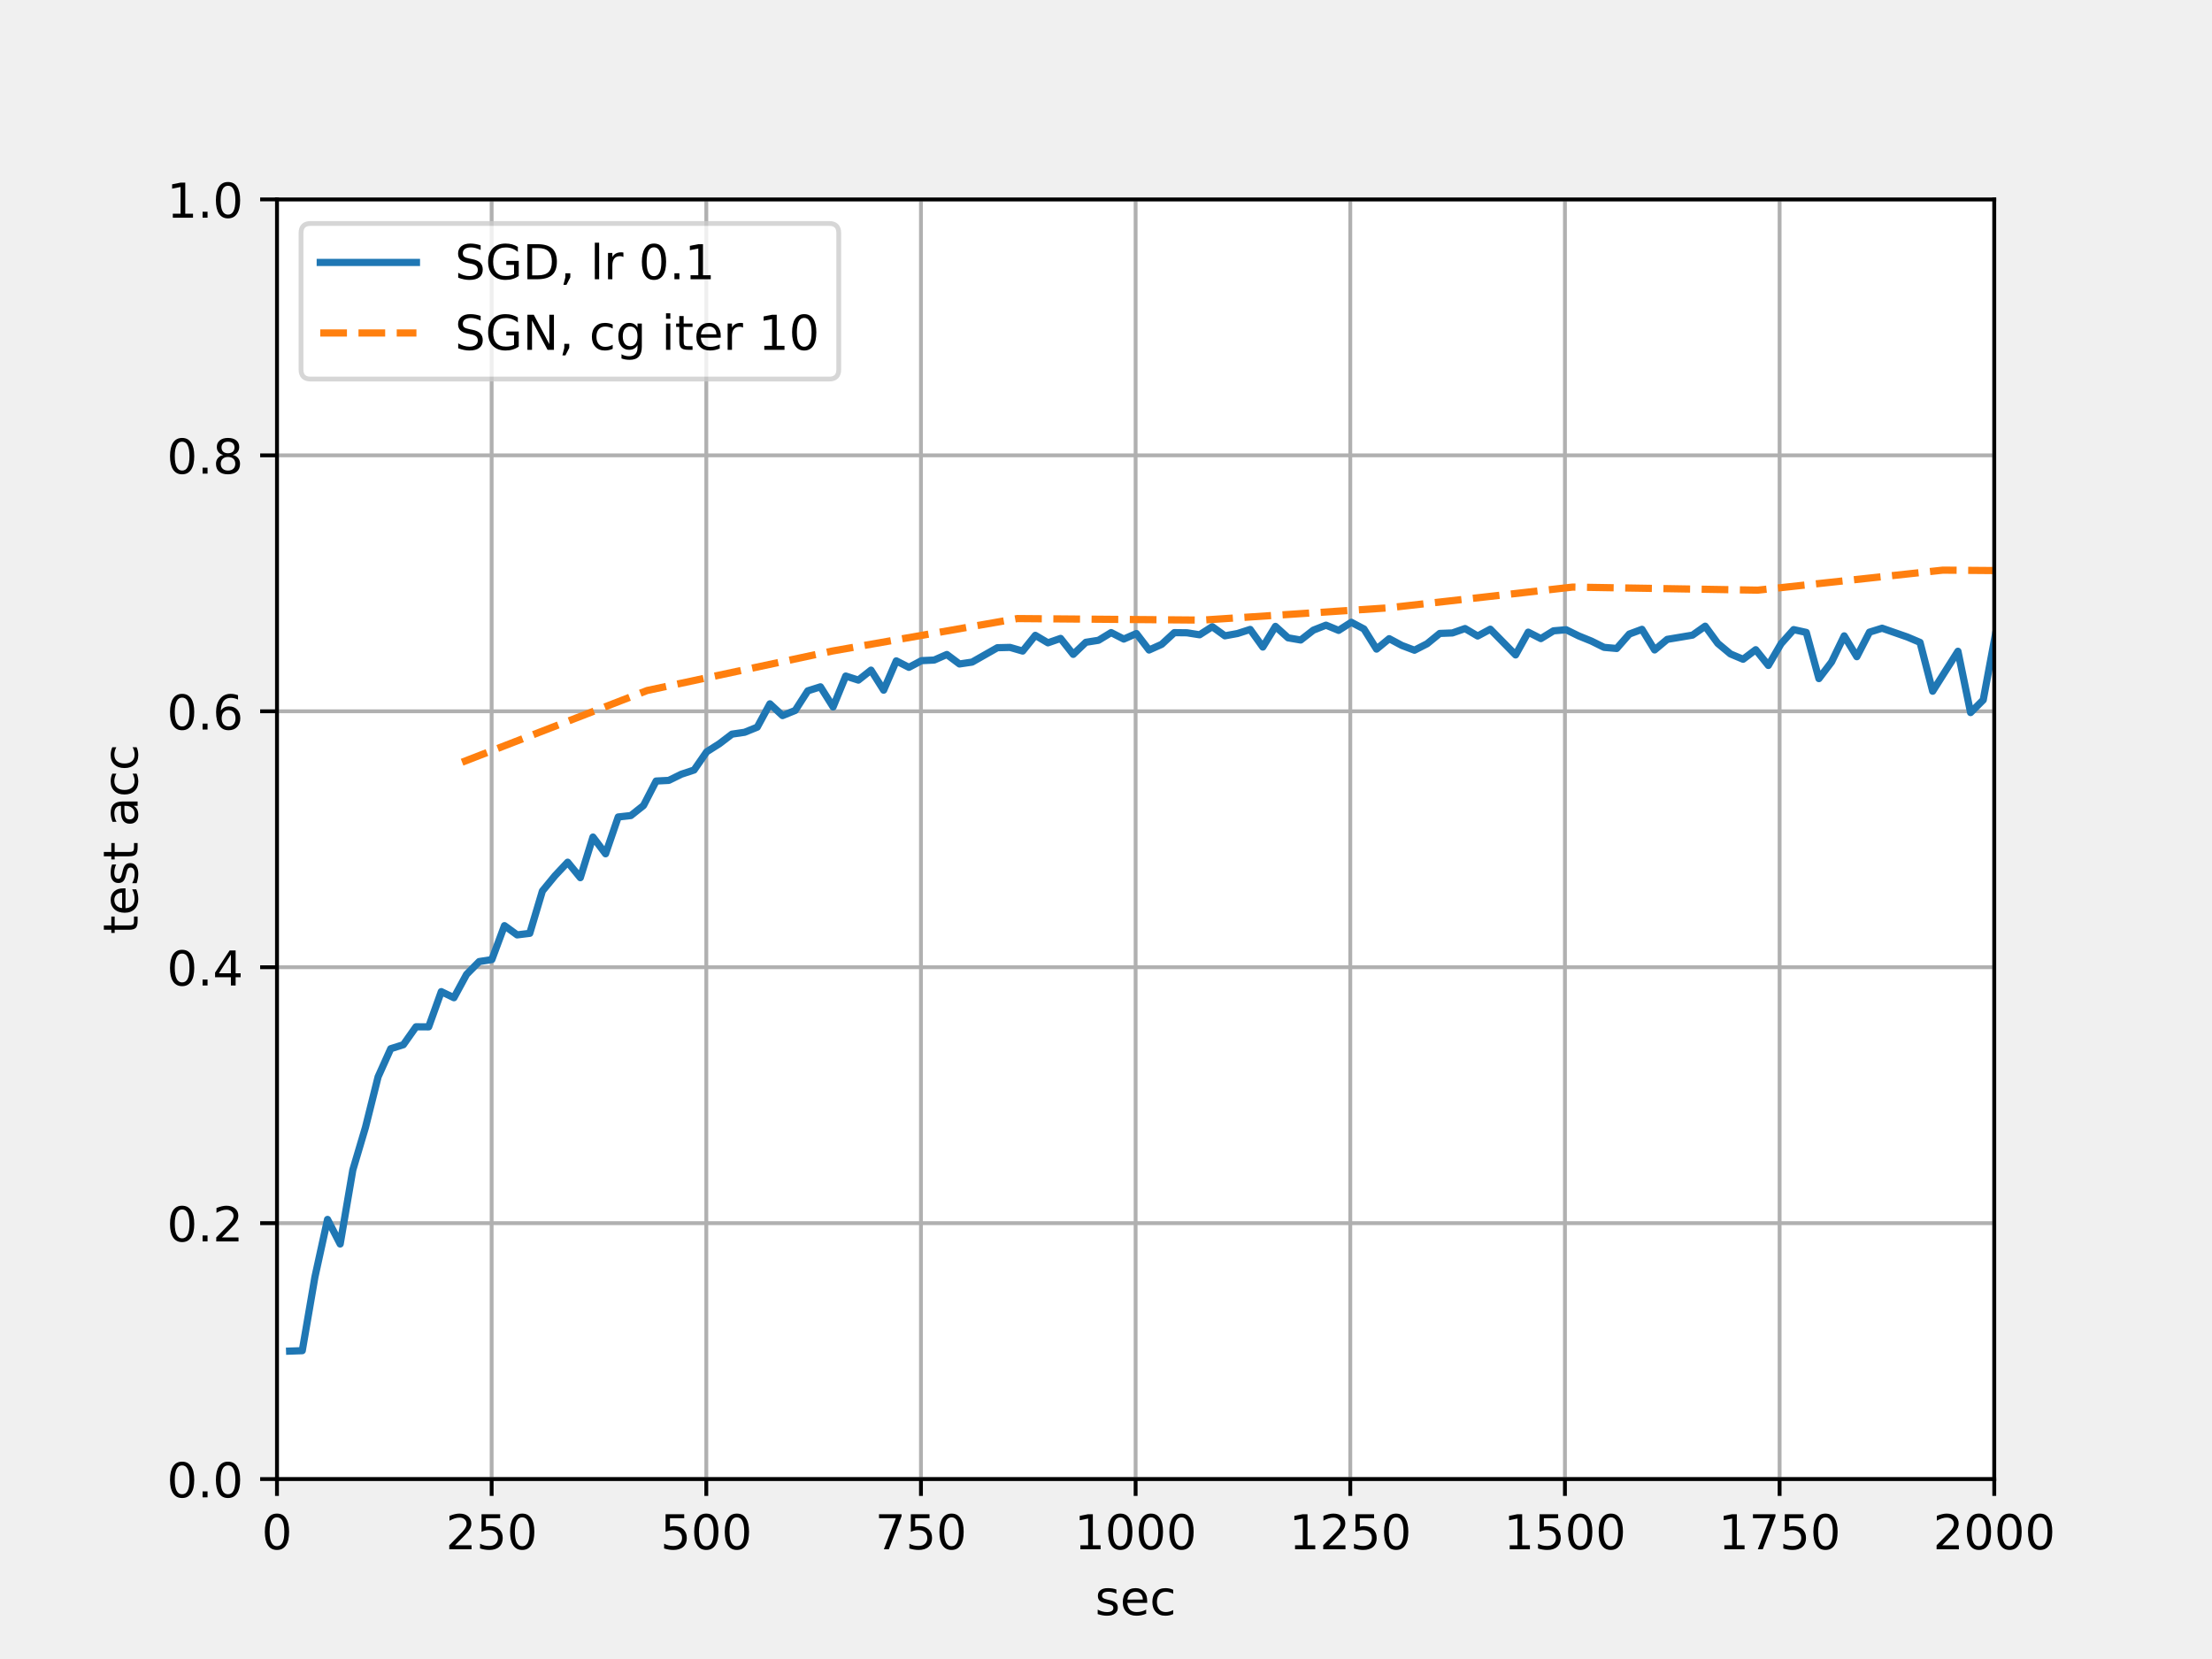
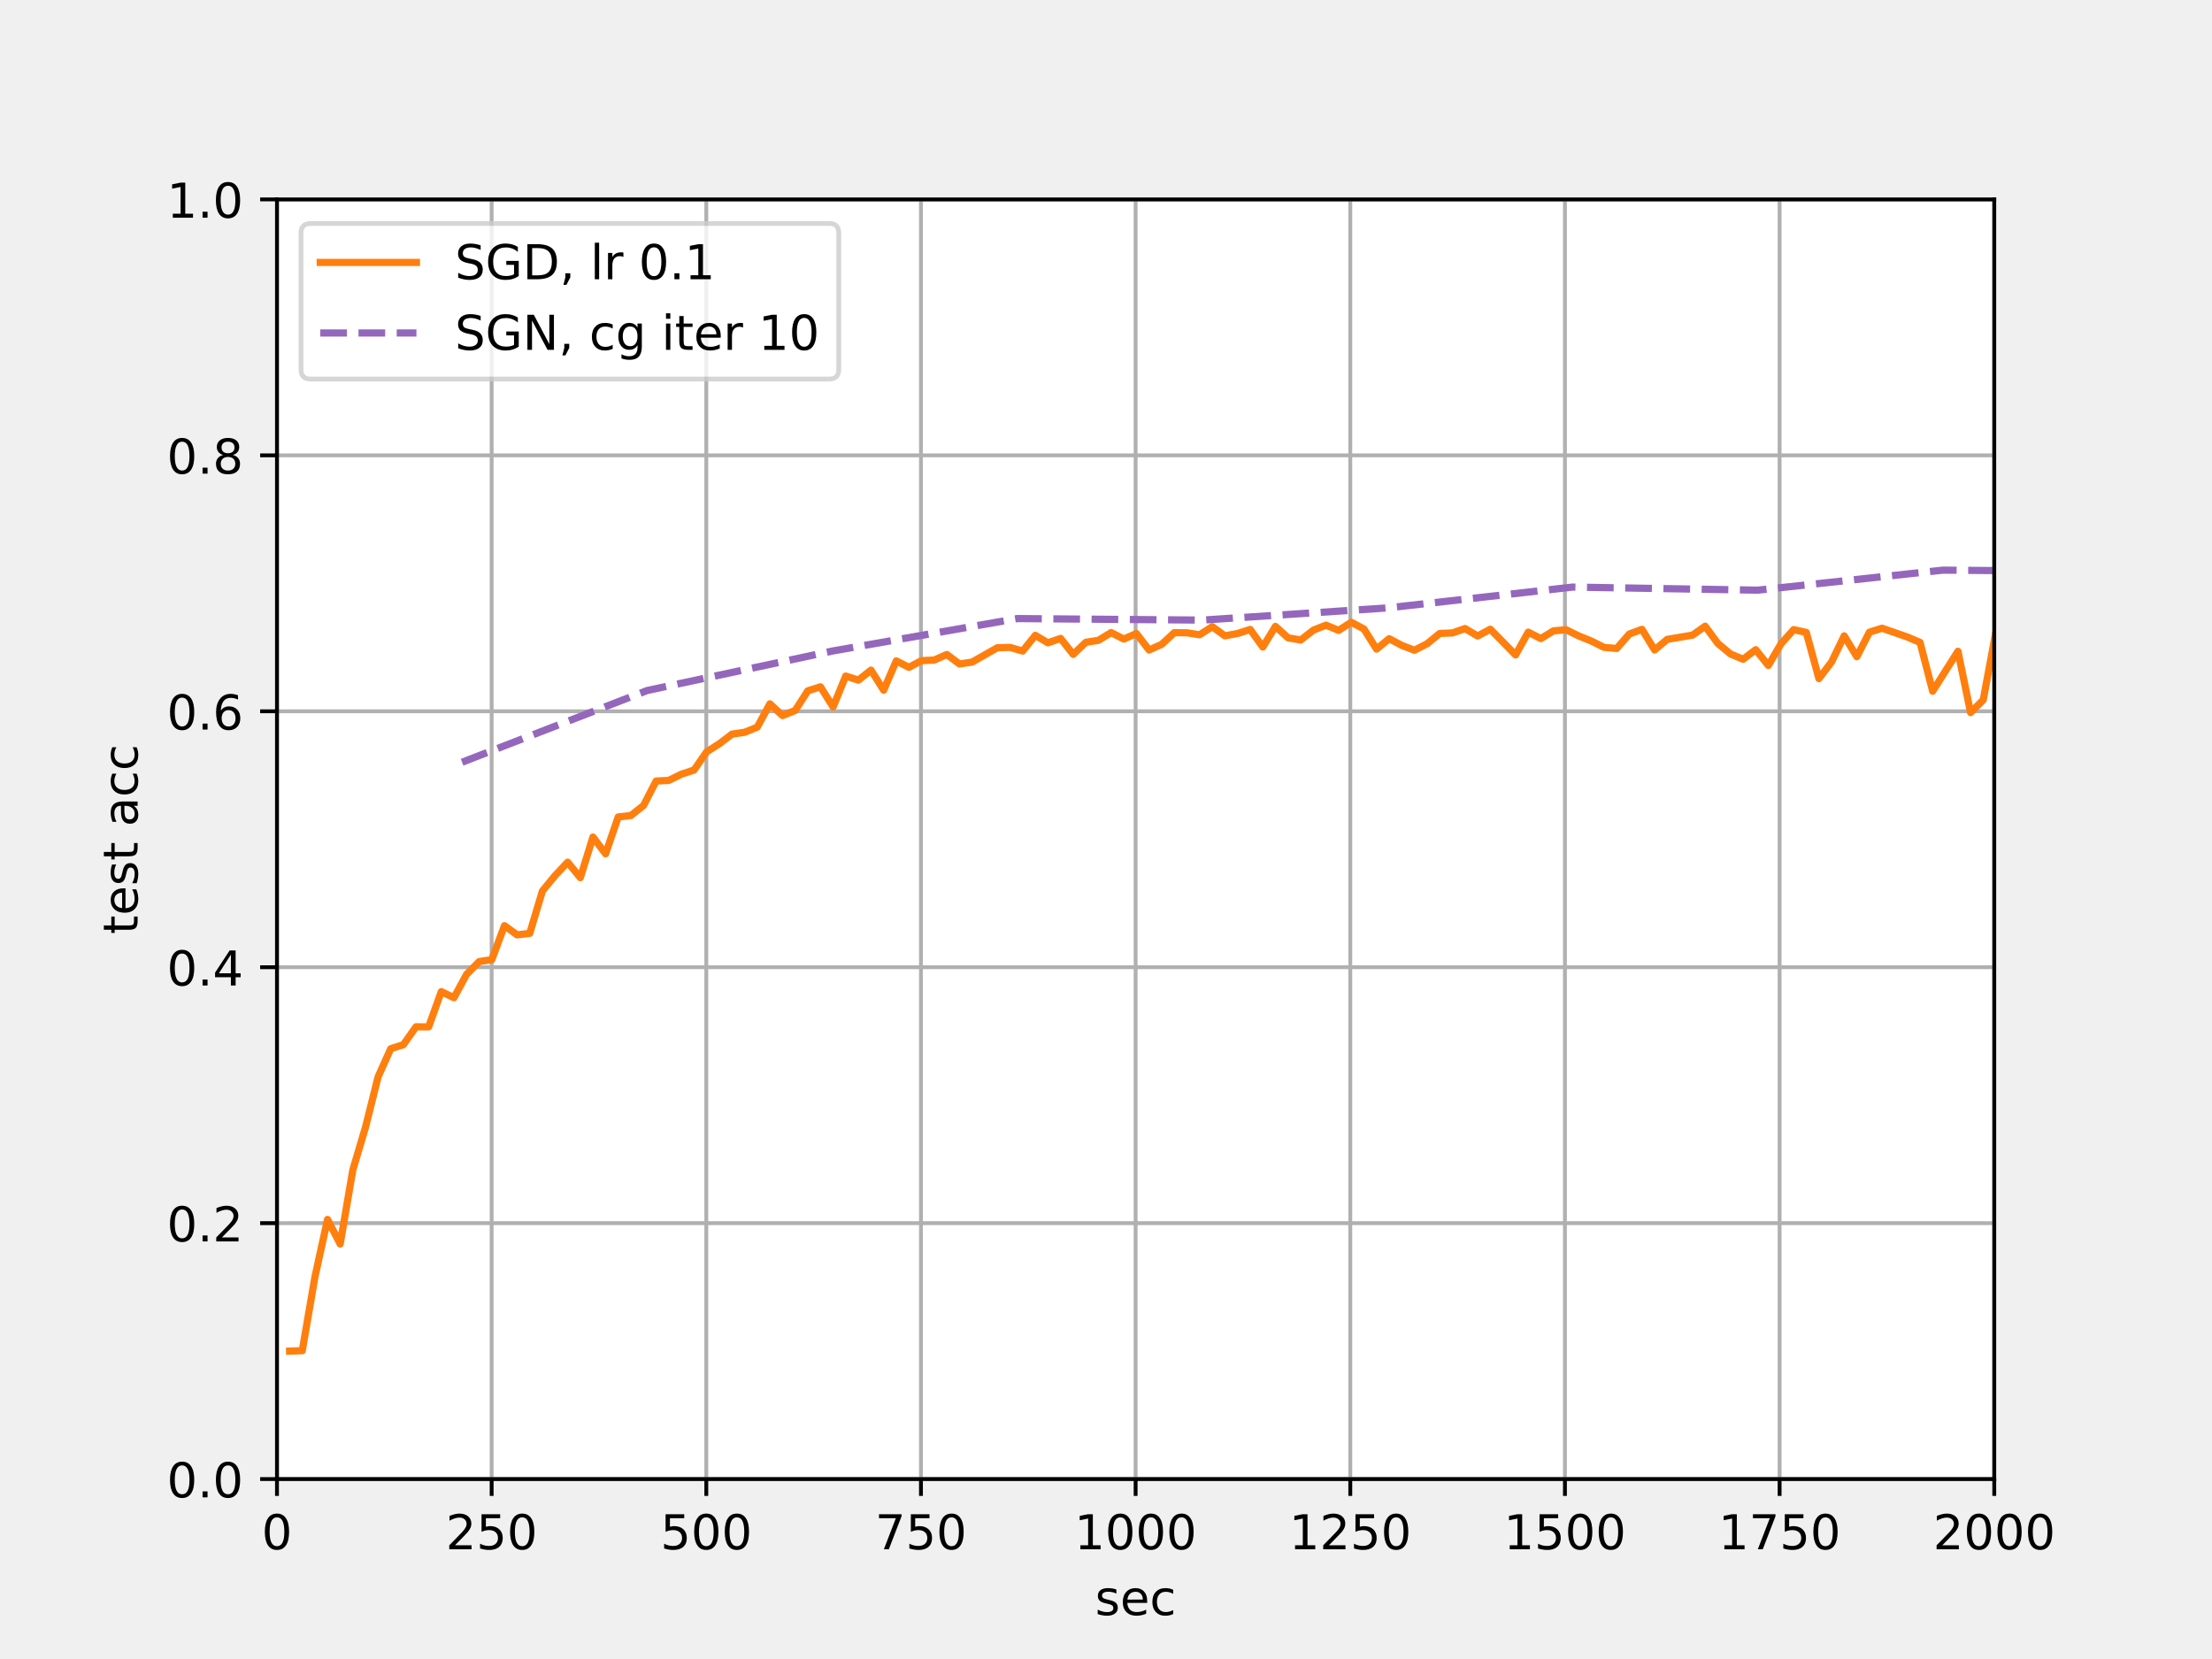
<svg xmlns="http://www.w3.org/2000/svg" xmlns:xlink="http://www.w3.org/1999/xlink" height="345pt" version="1.1" viewBox="0 0 460 345" width="460pt">
  <defs>
    <style type="text/css">
*{stroke-linecap:butt;stroke-linejoin:round;}
  </style>
  </defs>
  <g id="figure_1">
    <g id="patch_1">
      <path d="M 0 345.6  L 460.8 345.6  L 460.8 0  L 0 0  z " style="fill:none;opacity:0;" />
    </g>
    <g id="axes_1">
      <g id="patch_2">
        <path d="M 57.6 307.584  L 414.72 307.584  L 414.72 41.472  L 57.6 41.472  z " style="fill:#ffffff;" />
      </g>
      <g id="matplotlib.axis_1">
        <g id="xtick_1">
          <g id="line2d_1">
-             <path clip-path="url(#p0ff8b8db68)" d="M 57.6 307.584  L 57.6 41.472  " style="fill:none;stroke:#b0b0b0;stroke-linecap:square;stroke-width:0.8;" />
+             <path clip-path="url(#pa471e53da8)" d="M 57.6 307.584  L 57.6 41.472  " style="fill:none;stroke:#b0b0b0;stroke-linecap:square;stroke-width:0.8;" />
          </g>
          <g id="line2d_2">
            <defs>
-               <path d="M 0 0  L 0 3.5  " id="m7d8edc09e0" style="stroke:#000000;stroke-width:0.8;" />
-             </defs>
-             <g>
-               <use style="stroke:#000000;stroke-width:0.8;" x="57.6" xlink:href="#m7d8edc09e0" y="307.584" />
+               <path d="M 0 0  L 0 3.5  " id="mdb3d721408" style="stroke:#000000;stroke-width:0.8;" />
+             </defs>
+             <g>
+               <use style="stroke:#000000;stroke-width:0.8;" x="57.6" xlink:href="#mdb3d721408" y="307.584" />
            </g>
          </g>
          <g id="text_1">
            <defs>
              <path d="M 31.781 66.406  Q 24.172 66.406 20.328 58.906  Q 16.5 51.422 16.5 36.375  Q 16.5 21.391 20.328 13.891  Q 24.172 6.391 31.781 6.391  Q 39.453 6.391 43.281 13.891  Q 47.125 21.391 47.125 36.375  Q 47.125 51.422 43.281 58.906  Q 39.453 66.406 31.781 66.406  z M 31.781 74.219  Q 44.047 74.219 50.516 64.516  Q 56.984 54.828 56.984 36.375  Q 56.984 17.969 50.516 8.266  Q 44.047 -1.422 31.781 -1.422  Q 19.531 -1.422 13.062 8.266  Q 6.594 17.969 6.594 36.375  Q 6.594 54.828 13.062 64.516  Q 19.531 74.219 31.781 74.219  z " id="DejaVuSans-30" />
            </defs>
            <g transform="translate(54.41875 322.1824)scale(0.1 -0.1)">
              <use xlink:href="#DejaVuSans-30" />
            </g>
          </g>
        </g>
        <g id="xtick_2">
          <g id="line2d_3">
-             <path clip-path="url(#p0ff8b8db68)" d="M 102.24 307.584  L 102.24 41.472  " style="fill:none;stroke:#b0b0b0;stroke-linecap:square;stroke-width:0.8;" />
+             <path clip-path="url(#pa471e53da8)" d="M 102.24 307.584  L 102.24 41.472  " style="fill:none;stroke:#b0b0b0;stroke-linecap:square;stroke-width:0.8;" />
          </g>
          <g id="line2d_4">
            <g>
-               <use style="stroke:#000000;stroke-width:0.8;" x="102.24" xlink:href="#m7d8edc09e0" y="307.584" />
+               <use style="stroke:#000000;stroke-width:0.8;" x="102.24" xlink:href="#mdb3d721408" y="307.584" />
            </g>
          </g>
          <g id="text_2">
            <defs>
              <path d="M 19.188 8.297  L 53.609 8.297  L 53.609 0  L 7.328 0  L 7.328 8.297  Q 12.938 14.109 22.625 23.891  Q 32.328 33.688 34.812 36.531  Q 39.547 41.844 41.422 45.531  Q 43.312 49.219 43.312 52.781  Q 43.312 58.594 39.234 62.25  Q 35.156 65.922 28.609 65.922  Q 23.969 65.922 18.812 64.312  Q 13.672 62.703 7.812 59.422  L 7.812 69.391  Q 13.766 71.781 18.938 73  Q 24.125 74.219 28.422 74.219  Q 39.75 74.219 46.484 68.547  Q 53.219 62.891 53.219 53.422  Q 53.219 48.922 51.531 44.891  Q 49.859 40.875 45.406 35.406  Q 44.188 33.984 37.641 27.219  Q 31.109 20.453 19.188 8.297  z " id="DejaVuSans-32" />
              <path d="M 10.797 72.906  L 49.516 72.906  L 49.516 64.594  L 19.828 64.594  L 19.828 46.734  Q 21.969 47.469 24.109 47.828  Q 26.266 48.188 28.422 48.188  Q 40.625 48.188 47.75 41.5  Q 54.891 34.812 54.891 23.391  Q 54.891 11.625 47.562 5.094  Q 40.234 -1.422 26.906 -1.422  Q 22.312 -1.422 17.547 -0.641  Q 12.797 0.141 7.719 1.703  L 7.719 11.625  Q 12.109 9.234 16.797 8.062  Q 21.484 6.891 26.703 6.891  Q 35.156 6.891 40.078 11.328  Q 45.016 15.766 45.016 23.391  Q 45.016 31 40.078 35.438  Q 35.156 39.891 26.703 39.891  Q 22.75 39.891 18.812 39.016  Q 14.891 38.141 10.797 36.281  z " id="DejaVuSans-35" />
            </defs>
            <g transform="translate(92.69625 322.1824)scale(0.1 -0.1)">
              <use xlink:href="#DejaVuSans-32" />
              <use x="63.623" xlink:href="#DejaVuSans-35" />
              <use x="127.246" xlink:href="#DejaVuSans-30" />
            </g>
          </g>
        </g>
        <g id="xtick_3">
          <g id="line2d_5">
-             <path clip-path="url(#p0ff8b8db68)" d="M 146.88 307.584  L 146.88 41.472  " style="fill:none;stroke:#b0b0b0;stroke-linecap:square;stroke-width:0.8;" />
+             <path clip-path="url(#pa471e53da8)" d="M 146.88 307.584  L 146.88 41.472  " style="fill:none;stroke:#b0b0b0;stroke-linecap:square;stroke-width:0.8;" />
          </g>
          <g id="line2d_6">
            <g>
-               <use style="stroke:#000000;stroke-width:0.8;" x="146.88" xlink:href="#m7d8edc09e0" y="307.584" />
+               <use style="stroke:#000000;stroke-width:0.8;" x="146.88" xlink:href="#mdb3d721408" y="307.584" />
            </g>
          </g>
          <g id="text_3">
            <g transform="translate(137.3363 322.1824)scale(0.1 -0.1)">
              <use xlink:href="#DejaVuSans-35" />
              <use x="63.623" xlink:href="#DejaVuSans-30" />
              <use x="127.246" xlink:href="#DejaVuSans-30" />
            </g>
          </g>
        </g>
        <g id="xtick_4">
          <g id="line2d_7">
-             <path clip-path="url(#p0ff8b8db68)" d="M 191.52 307.584  L 191.52 41.472  " style="fill:none;stroke:#b0b0b0;stroke-linecap:square;stroke-width:0.8;" />
+             <path clip-path="url(#pa471e53da8)" d="M 191.52 307.584  L 191.52 41.472  " style="fill:none;stroke:#b0b0b0;stroke-linecap:square;stroke-width:0.8;" />
          </g>
          <g id="line2d_8">
            <g>
-               <use style="stroke:#000000;stroke-width:0.8;" x="191.52" xlink:href="#m7d8edc09e0" y="307.584" />
+               <use style="stroke:#000000;stroke-width:0.8;" x="191.52" xlink:href="#mdb3d721408" y="307.584" />
            </g>
          </g>
          <g id="text_4">
            <defs>
              <path d="M 8.203 72.906  L 55.078 72.906  L 55.078 68.703  L 28.609 0  L 18.312 0  L 43.219 64.594  L 8.203 64.594  z " id="DejaVuSans-37" />
            </defs>
            <g transform="translate(181.9762 322.1824)scale(0.1 -0.1)">
              <use xlink:href="#DejaVuSans-37" />
              <use x="63.623" xlink:href="#DejaVuSans-35" />
              <use x="127.246" xlink:href="#DejaVuSans-30" />
            </g>
          </g>
        </g>
        <g id="xtick_5">
          <g id="line2d_9">
-             <path clip-path="url(#p0ff8b8db68)" d="M 236.16 307.584  L 236.16 41.472  " style="fill:none;stroke:#b0b0b0;stroke-linecap:square;stroke-width:0.8;" />
+             <path clip-path="url(#pa471e53da8)" d="M 236.16 307.584  L 236.16 41.472  " style="fill:none;stroke:#b0b0b0;stroke-linecap:square;stroke-width:0.8;" />
          </g>
          <g id="line2d_10">
            <g>
-               <use style="stroke:#000000;stroke-width:0.8;" x="236.16" xlink:href="#m7d8edc09e0" y="307.584" />
+               <use style="stroke:#000000;stroke-width:0.8;" x="236.16" xlink:href="#mdb3d721408" y="307.584" />
            </g>
          </g>
          <g id="text_5">
            <defs>
              <path d="M 12.406 8.297  L 28.516 8.297  L 28.516 63.922  L 10.984 60.406  L 10.984 69.391  L 28.422 72.906  L 38.281 72.906  L 38.281 8.297  L 54.391 8.297  L 54.391 0  L 12.406 0  z " id="DejaVuSans-31" />
            </defs>
            <g transform="translate(223.435 322.1824)scale(0.1 -0.1)">
              <use xlink:href="#DejaVuSans-31" />
              <use x="63.623" xlink:href="#DejaVuSans-30" />
              <use x="127.246" xlink:href="#DejaVuSans-30" />
              <use x="190.869" xlink:href="#DejaVuSans-30" />
            </g>
          </g>
        </g>
        <g id="xtick_6">
          <g id="line2d_11">
-             <path clip-path="url(#p0ff8b8db68)" d="M 280.8 307.584  L 280.8 41.472  " style="fill:none;stroke:#b0b0b0;stroke-linecap:square;stroke-width:0.8;" />
+             <path clip-path="url(#pa471e53da8)" d="M 280.8 307.584  L 280.8 41.472  " style="fill:none;stroke:#b0b0b0;stroke-linecap:square;stroke-width:0.8;" />
          </g>
          <g id="line2d_12">
            <g>
-               <use style="stroke:#000000;stroke-width:0.8;" x="280.8" xlink:href="#m7d8edc09e0" y="307.584" />
+               <use style="stroke:#000000;stroke-width:0.8;" x="280.8" xlink:href="#mdb3d721408" y="307.584" />
            </g>
          </g>
          <g id="text_6">
            <g transform="translate(268.075 322.1824)scale(0.1 -0.1)">
              <use xlink:href="#DejaVuSans-31" />
              <use x="63.623" xlink:href="#DejaVuSans-32" />
              <use x="127.246" xlink:href="#DejaVuSans-35" />
              <use x="190.869" xlink:href="#DejaVuSans-30" />
            </g>
          </g>
        </g>
        <g id="xtick_7">
          <g id="line2d_13">
-             <path clip-path="url(#p0ff8b8db68)" d="M 325.44 307.584  L 325.44 41.472  " style="fill:none;stroke:#b0b0b0;stroke-linecap:square;stroke-width:0.8;" />
+             <path clip-path="url(#pa471e53da8)" d="M 325.44 307.584  L 325.44 41.472  " style="fill:none;stroke:#b0b0b0;stroke-linecap:square;stroke-width:0.8;" />
          </g>
          <g id="line2d_14">
            <g>
-               <use style="stroke:#000000;stroke-width:0.8;" x="325.44" xlink:href="#m7d8edc09e0" y="307.584" />
+               <use style="stroke:#000000;stroke-width:0.8;" x="325.44" xlink:href="#mdb3d721408" y="307.584" />
            </g>
          </g>
          <g id="text_7">
            <g transform="translate(312.715 322.1824)scale(0.1 -0.1)">
              <use xlink:href="#DejaVuSans-31" />
              <use x="63.623" xlink:href="#DejaVuSans-35" />
              <use x="127.246" xlink:href="#DejaVuSans-30" />
              <use x="190.869" xlink:href="#DejaVuSans-30" />
            </g>
          </g>
        </g>
        <g id="xtick_8">
          <g id="line2d_15">
-             <path clip-path="url(#p0ff8b8db68)" d="M 370.08 307.584  L 370.08 41.472  " style="fill:none;stroke:#b0b0b0;stroke-linecap:square;stroke-width:0.8;" />
+             <path clip-path="url(#pa471e53da8)" d="M 370.08 307.584  L 370.08 41.472  " style="fill:none;stroke:#b0b0b0;stroke-linecap:square;stroke-width:0.8;" />
          </g>
          <g id="line2d_16">
            <g>
-               <use style="stroke:#000000;stroke-width:0.8;" x="370.08" xlink:href="#m7d8edc09e0" y="307.584" />
+               <use style="stroke:#000000;stroke-width:0.8;" x="370.08" xlink:href="#mdb3d721408" y="307.584" />
            </g>
          </g>
          <g id="text_8">
            <g transform="translate(357.355 322.1824)scale(0.1 -0.1)">
              <use xlink:href="#DejaVuSans-31" />
              <use x="63.623" xlink:href="#DejaVuSans-37" />
              <use x="127.246" xlink:href="#DejaVuSans-35" />
              <use x="190.869" xlink:href="#DejaVuSans-30" />
            </g>
          </g>
        </g>
        <g id="xtick_9">
          <g id="line2d_17">
-             <path clip-path="url(#p0ff8b8db68)" d="M 414.72 307.584  L 414.72 41.472  " style="fill:none;stroke:#b0b0b0;stroke-linecap:square;stroke-width:0.8;" />
+             <path clip-path="url(#pa471e53da8)" d="M 414.72 307.584  L 414.72 41.472  " style="fill:none;stroke:#b0b0b0;stroke-linecap:square;stroke-width:0.8;" />
          </g>
          <g id="line2d_18">
            <g>
-               <use style="stroke:#000000;stroke-width:0.8;" x="414.72" xlink:href="#m7d8edc09e0" y="307.584" />
+               <use style="stroke:#000000;stroke-width:0.8;" x="414.72" xlink:href="#mdb3d721408" y="307.584" />
            </g>
          </g>
          <g id="text_9">
            <g transform="translate(401.995 322.1824)scale(0.1 -0.1)">
              <use xlink:href="#DejaVuSans-32" />
              <use x="63.623" xlink:href="#DejaVuSans-30" />
              <use x="127.246" xlink:href="#DejaVuSans-30" />
              <use x="190.869" xlink:href="#DejaVuSans-30" />
            </g>
          </g>
        </g>
        <g id="text_10">
          <defs>
            <path d="M 44.281 53.078  L 44.281 44.578  Q 40.484 46.531 36.375 47.5  Q 32.281 48.484 27.875 48.484  Q 21.188 48.484 17.844 46.438  Q 14.5 44.391 14.5 40.281  Q 14.5 37.156 16.891 35.375  Q 19.281 33.594 26.516 31.984  L 29.594 31.297  Q 39.156 29.25 43.188 25.516  Q 47.219 21.781 47.219 15.094  Q 47.219 7.469 41.188 3.016  Q 35.156 -1.422 24.609 -1.422  Q 20.219 -1.422 15.453 -0.562  Q 10.688 0.297 5.422 2  L 5.422 11.281  Q 10.406 8.688 15.234 7.391  Q 20.062 6.109 24.812 6.109  Q 31.156 6.109 34.562 8.281  Q 37.984 10.453 37.984 14.406  Q 37.984 18.062 35.516 20.016  Q 33.062 21.969 24.703 23.781  L 21.578 24.516  Q 13.234 26.266 9.516 29.906  Q 5.812 33.547 5.812 39.891  Q 5.812 47.609 11.281 51.797  Q 16.75 56 26.812 56  Q 31.781 56 36.172 55.266  Q 40.578 54.547 44.281 53.078  z " id="DejaVuSans-73" />
            <path d="M 56.203 29.594  L 56.203 25.203  L 14.891 25.203  Q 15.484 15.922 20.484 11.062  Q 25.484 6.203 34.422 6.203  Q 39.594 6.203 44.453 7.469  Q 49.312 8.734 54.109 11.281  L 54.109 2.781  Q 49.266 0.734 44.188 -0.344  Q 39.109 -1.422 33.891 -1.422  Q 20.797 -1.422 13.156 6.188  Q 5.516 13.812 5.516 26.812  Q 5.516 40.234 12.766 48.109  Q 20.016 56 32.328 56  Q 43.359 56 49.781 48.891  Q 56.203 41.797 56.203 29.594  z M 47.219 32.234  Q 47.125 39.594 43.094 43.984  Q 39.062 48.391 32.422 48.391  Q 24.906 48.391 20.391 44.141  Q 15.875 39.891 15.188 32.172  z " id="DejaVuSans-65" />
            <path d="M 48.781 52.594  L 48.781 44.188  Q 44.969 46.297 41.141 47.344  Q 37.312 48.391 33.406 48.391  Q 24.656 48.391 19.812 42.844  Q 14.984 37.312 14.984 27.297  Q 14.984 17.281 19.812 11.734  Q 24.656 6.203 33.406 6.203  Q 37.312 6.203 41.141 7.25  Q 44.969 8.297 48.781 10.406  L 48.781 2.094  Q 45.016 0.344 40.984 -0.531  Q 36.969 -1.422 32.422 -1.422  Q 20.062 -1.422 12.781 6.344  Q 5.516 14.109 5.516 27.297  Q 5.516 40.672 12.859 48.328  Q 20.219 56 33.016 56  Q 37.156 56 41.109 55.141  Q 45.062 54.297 48.781 52.594  z " id="DejaVuSans-63" />
          </defs>
          <g transform="translate(227.7295 335.8606)scale(0.1 -0.1)">
            <use xlink:href="#DejaVuSans-73" />
            <use x="52.1" xlink:href="#DejaVuSans-65" />
            <use x="113.623" xlink:href="#DejaVuSans-63" />
          </g>
        </g>
      </g>
      <g id="matplotlib.axis_2">
        <g id="ytick_1">
          <g id="line2d_19">
-             <path clip-path="url(#p0ff8b8db68)" d="M 57.6 307.584  L 414.72 307.584  " style="fill:none;stroke:#b0b0b0;stroke-linecap:square;stroke-width:0.8;" />
+             <path clip-path="url(#pa471e53da8)" d="M 57.6 307.584  L 414.72 307.584  " style="fill:none;stroke:#b0b0b0;stroke-linecap:square;stroke-width:0.8;" />
          </g>
          <g id="line2d_20">
            <defs>
-               <path d="M 0 0  L -3.5 0  " id="m649b3170f3" style="stroke:#000000;stroke-width:0.8;" />
-             </defs>
-             <g>
-               <use style="stroke:#000000;stroke-width:0.8;" x="57.6" xlink:href="#m649b3170f3" y="307.584" />
+               <path d="M 0 0  L -3.5 0  " id="mef42d4fc30" style="stroke:#000000;stroke-width:0.8;" />
+             </defs>
+             <g>
+               <use style="stroke:#000000;stroke-width:0.8;" x="57.6" xlink:href="#mef42d4fc30" y="307.584" />
            </g>
          </g>
          <g id="text_11">
            <defs>
              <path d="M 10.688 12.406  L 21 12.406  L 21 0  L 10.688 0  z " id="DejaVuSans-2e" />
            </defs>
            <g transform="translate(34.69687 311.3832)scale(0.1 -0.1)">
              <use xlink:href="#DejaVuSans-30" />
              <use x="63.623" xlink:href="#DejaVuSans-2e" />
              <use x="95.41" xlink:href="#DejaVuSans-30" />
            </g>
          </g>
        </g>
        <g id="ytick_2">
          <g id="line2d_21">
-             <path clip-path="url(#p0ff8b8db68)" d="M 57.6 254.362  L 414.72 254.362  " style="fill:none;stroke:#b0b0b0;stroke-linecap:square;stroke-width:0.8;" />
+             <path clip-path="url(#pa471e53da8)" d="M 57.6 254.362  L 414.72 254.362  " style="fill:none;stroke:#b0b0b0;stroke-linecap:square;stroke-width:0.8;" />
          </g>
          <g id="line2d_22">
            <g>
-               <use style="stroke:#000000;stroke-width:0.8;" x="57.6" xlink:href="#m649b3170f3" y="254.362" />
+               <use style="stroke:#000000;stroke-width:0.8;" x="57.6" xlink:href="#mef42d4fc30" y="254.362" />
            </g>
          </g>
          <g id="text_12">
            <g transform="translate(34.69687 258.1608)scale(0.1 -0.1)">
              <use xlink:href="#DejaVuSans-30" />
              <use x="63.623" xlink:href="#DejaVuSans-2e" />
              <use x="95.41" xlink:href="#DejaVuSans-32" />
            </g>
          </g>
        </g>
        <g id="ytick_3">
          <g id="line2d_23">
-             <path clip-path="url(#p0ff8b8db68)" d="M 57.6 201.139  L 414.72 201.139  " style="fill:none;stroke:#b0b0b0;stroke-linecap:square;stroke-width:0.8;" />
+             <path clip-path="url(#pa471e53da8)" d="M 57.6 201.139  L 414.72 201.139  " style="fill:none;stroke:#b0b0b0;stroke-linecap:square;stroke-width:0.8;" />
          </g>
          <g id="line2d_24">
            <g>
-               <use style="stroke:#000000;stroke-width:0.8;" x="57.6" xlink:href="#m649b3170f3" y="201.139" />
+               <use style="stroke:#000000;stroke-width:0.8;" x="57.6" xlink:href="#mef42d4fc30" y="201.139" />
            </g>
          </g>
          <g id="text_13">
            <defs>
              <path d="M 37.797 64.312  L 12.891 25.391  L 37.797 25.391  z M 35.203 72.906  L 47.609 72.906  L 47.609 25.391  L 58.016 25.391  L 58.016 17.188  L 47.609 17.188  L 47.609 0  L 37.797 0  L 37.797 17.188  L 4.891 17.188  L 4.891 26.703  z " id="DejaVuSans-34" />
            </defs>
            <g transform="translate(34.69687 204.9384)scale(0.1 -0.1)">
              <use xlink:href="#DejaVuSans-30" />
              <use x="63.623" xlink:href="#DejaVuSans-2e" />
              <use x="95.41" xlink:href="#DejaVuSans-34" />
            </g>
          </g>
        </g>
        <g id="ytick_4">
          <g id="line2d_25">
-             <path clip-path="url(#p0ff8b8db68)" d="M 57.6 147.917  L 414.72 147.917  " style="fill:none;stroke:#b0b0b0;stroke-linecap:square;stroke-width:0.8;" />
+             <path clip-path="url(#pa471e53da8)" d="M 57.6 147.917  L 414.72 147.917  " style="fill:none;stroke:#b0b0b0;stroke-linecap:square;stroke-width:0.8;" />
          </g>
          <g id="line2d_26">
            <g>
-               <use style="stroke:#000000;stroke-width:0.8;" x="57.6" xlink:href="#m649b3170f3" y="147.917" />
+               <use style="stroke:#000000;stroke-width:0.8;" x="57.6" xlink:href="#mef42d4fc30" y="147.917" />
            </g>
          </g>
          <g id="text_14">
            <defs>
              <path d="M 33.016 40.375  Q 26.375 40.375 22.484 35.828  Q 18.609 31.297 18.609 23.391  Q 18.609 15.531 22.484 10.953  Q 26.375 6.391 33.016 6.391  Q 39.656 6.391 43.531 10.953  Q 47.406 15.531 47.406 23.391  Q 47.406 31.297 43.531 35.828  Q 39.656 40.375 33.016 40.375  z M 52.594 71.297  L 52.594 62.312  Q 48.875 64.062 45.094 64.984  Q 41.312 65.922 37.594 65.922  Q 27.828 65.922 22.672 59.328  Q 17.531 52.734 16.797 39.406  Q 19.672 43.656 24.016 45.922  Q 28.375 48.188 33.594 48.188  Q 44.578 48.188 50.953 41.516  Q 57.328 34.859 57.328 23.391  Q 57.328 12.156 50.688 5.359  Q 44.047 -1.422 33.016 -1.422  Q 20.359 -1.422 13.672 8.266  Q 6.984 17.969 6.984 36.375  Q 6.984 53.656 15.188 63.938  Q 23.391 74.219 37.203 74.219  Q 40.922 74.219 44.703 73.484  Q 48.484 72.75 52.594 71.297  z " id="DejaVuSans-36" />
            </defs>
            <g transform="translate(34.69687 151.716)scale(0.1 -0.1)">
              <use xlink:href="#DejaVuSans-30" />
              <use x="63.623" xlink:href="#DejaVuSans-2e" />
              <use x="95.41" xlink:href="#DejaVuSans-36" />
            </g>
          </g>
        </g>
        <g id="ytick_5">
          <g id="line2d_27">
-             <path clip-path="url(#p0ff8b8db68)" d="M 57.6 94.694  L 414.72 94.694  " style="fill:none;stroke:#b0b0b0;stroke-linecap:square;stroke-width:0.8;" />
+             <path clip-path="url(#pa471e53da8)" d="M 57.6 94.694  L 414.72 94.694  " style="fill:none;stroke:#b0b0b0;stroke-linecap:square;stroke-width:0.8;" />
          </g>
          <g id="line2d_28">
            <g>
-               <use style="stroke:#000000;stroke-width:0.8;" x="57.6" xlink:href="#m649b3170f3" y="94.694" />
+               <use style="stroke:#000000;stroke-width:0.8;" x="57.6" xlink:href="#mef42d4fc30" y="94.694" />
            </g>
          </g>
          <g id="text_15">
            <defs>
              <path d="M 31.781 34.625  Q 24.75 34.625 20.719 30.859  Q 16.703 27.094 16.703 20.516  Q 16.703 13.922 20.719 10.156  Q 24.75 6.391 31.781 6.391  Q 38.812 6.391 42.859 10.172  Q 46.922 13.969 46.922 20.516  Q 46.922 27.094 42.891 30.859  Q 38.875 34.625 31.781 34.625  z M 21.922 38.812  Q 15.578 40.375 12.031 44.719  Q 8.5 49.078 8.5 55.328  Q 8.5 64.062 14.719 69.141  Q 20.953 74.219 31.781 74.219  Q 42.672 74.219 48.875 69.141  Q 55.078 64.062 55.078 55.328  Q 55.078 49.078 51.531 44.719  Q 48 40.375 41.703 38.812  Q 48.828 37.156 52.797 32.312  Q 56.781 27.484 56.781 20.516  Q 56.781 9.906 50.312 4.234  Q 43.844 -1.422 31.781 -1.422  Q 19.734 -1.422 13.25 4.234  Q 6.781 9.906 6.781 20.516  Q 6.781 27.484 10.781 32.312  Q 14.797 37.156 21.922 38.812  z M 18.312 54.391  Q 18.312 48.734 21.844 45.562  Q 25.391 42.391 31.781 42.391  Q 38.141 42.391 41.719 45.562  Q 45.312 48.734 45.312 54.391  Q 45.312 60.062 41.719 63.234  Q 38.141 66.406 31.781 66.406  Q 25.391 66.406 21.844 63.234  Q 18.312 60.062 18.312 54.391  z " id="DejaVuSans-38" />
            </defs>
            <g transform="translate(34.69687 98.49362)scale(0.1 -0.1)">
              <use xlink:href="#DejaVuSans-30" />
              <use x="63.623" xlink:href="#DejaVuSans-2e" />
              <use x="95.41" xlink:href="#DejaVuSans-38" />
            </g>
          </g>
        </g>
        <g id="ytick_6">
          <g id="line2d_29">
-             <path clip-path="url(#p0ff8b8db68)" d="M 57.6 41.472  L 414.72 41.472  " style="fill:none;stroke:#b0b0b0;stroke-linecap:square;stroke-width:0.8;" />
+             <path clip-path="url(#pa471e53da8)" d="M 57.6 41.472  L 414.72 41.472  " style="fill:none;stroke:#b0b0b0;stroke-linecap:square;stroke-width:0.8;" />
          </g>
          <g id="line2d_30">
            <g>
-               <use style="stroke:#000000;stroke-width:0.8;" x="57.6" xlink:href="#m649b3170f3" y="41.472" />
+               <use style="stroke:#000000;stroke-width:0.8;" x="57.6" xlink:href="#mef42d4fc30" y="41.472" />
            </g>
          </g>
          <g id="text_16">
            <g transform="translate(34.69687 45.27122)scale(0.1 -0.1)">
              <use xlink:href="#DejaVuSans-31" />
              <use x="63.623" xlink:href="#DejaVuSans-2e" />
              <use x="95.41" xlink:href="#DejaVuSans-30" />
            </g>
          </g>
        </g>
        <g id="text_17">
          <defs>
            <path d="M 18.312 70.219  L 18.312 54.688  L 36.812 54.688  L 36.812 47.703  L 18.312 47.703  L 18.312 18.016  Q 18.312 11.328 20.141 9.422  Q 21.969 7.516 27.594 7.516  L 36.812 7.516  L 36.812 0  L 27.594 0  Q 17.188 0 13.234 3.875  Q 9.281 7.766 9.281 18.016  L 9.281 47.703  L 2.688 47.703  L 2.688 54.688  L 9.281 54.688  L 9.281 70.219  z " id="DejaVuSans-74" />
            <path id="DejaVuSans-20" />
            <path d="M 34.281 27.484  Q 23.391 27.484 19.188 25  Q 14.984 22.516 14.984 16.5  Q 14.984 11.719 18.141 8.906  Q 21.297 6.109 26.703 6.109  Q 34.188 6.109 38.703 11.406  Q 43.219 16.703 43.219 25.484  L 43.219 27.484  z M 52.203 31.203  L 52.203 0  L 43.219 0  L 43.219 8.297  Q 40.141 3.328 35.547 0.953  Q 30.953 -1.422 24.312 -1.422  Q 15.922 -1.422 10.953 3.297  Q 6 8.016 6 15.922  Q 6 25.141 12.172 29.828  Q 18.359 34.516 30.609 34.516  L 43.219 34.516  L 43.219 35.406  Q 43.219 41.609 39.141 45  Q 35.062 48.391 27.688 48.391  Q 23 48.391 18.547 47.266  Q 14.109 46.141 10.016 43.891  L 10.016 52.203  Q 14.938 54.109 19.578 55.047  Q 24.219 56 28.609 56  Q 40.484 56 46.344 49.844  Q 52.203 43.703 52.203 31.203  z " id="DejaVuSans-61" />
          </defs>
          <g transform="translate(28.61719 194.2811)rotate(-90)scale(0.1 -0.1)">
            <use xlink:href="#DejaVuSans-74" />
            <use x="39.209" xlink:href="#DejaVuSans-65" />
            <use x="100.732" xlink:href="#DejaVuSans-73" />
            <use x="152.832" xlink:href="#DejaVuSans-74" />
            <use x="192.041" xlink:href="#DejaVuSans-20" />
            <use x="223.828" xlink:href="#DejaVuSans-61" />
            <use x="285.107" xlink:href="#DejaVuSans-63" />
            <use x="340.088" xlink:href="#DejaVuSans-63" />
          </g>
        </g>
      </g>
      <g id="line2d_31">
-         <path clip-path="url(#p0ff8b8db68)" d="M 60.228 280.973  L 62.857 280.882  L 65.485 265.576  L 68.113 253.59  L 70.742 258.694  L 73.37 243.307  L 75.998 234.456  L 78.627 223.934  L 81.255 218.085  L 83.883 217.255  L 86.512 213.529  L 89.14 213.545  L 91.768 206.217  L 94.397 207.483  L 97.025 202.629  L 99.653 199.963  L 102.282 199.553  L 104.91 192.496  L 107.538 194.417  L 110.167 194.093  L 112.795 185.29  L 115.423 182.096  L 118.051 179.302  L 120.68 182.517  L 123.308 174.07  L 125.936 177.551  L 128.565 169.892  L 131.193 169.6  L 133.821 167.513  L 136.45 162.42  L 139.078 162.287  L 141.706 160.999  L 144.335 160.131  L 146.963 156.337  L 149.591 154.671  L 152.22 152.67  L 154.848 152.281  L 157.476 151.217  L 160.105 146.368  L 162.733 148.811  L 165.361 147.746  L 167.99 143.664  L 170.618 142.829  L 173.246 147.012  L 175.875 140.588  L 178.503 141.434  L 181.131 139.359  L 183.76 143.526  L 186.388 137.432  L 189.016 138.779  L 191.645 137.384  L 194.273 137.262  L 196.901 136.107  L 199.53 138.076  L 202.158 137.687  L 207.415 134.696  L 210.043 134.632  L 212.671 135.394  L 215.3 132.126  L 217.928 133.68  L 220.556 132.764  L 223.184 136.08  L 225.813 133.568  L 228.441 133.153  L 231.069 131.551  L 233.698 132.897  L 236.326 131.748  L 238.954 135.175  L 241.583 133.994  L 244.211 131.562  L 246.839 131.593  L 249.468 132.009  L 252.096 130.321  L 254.724 132.222  L 257.353 131.743  L 259.981 130.896  L 262.609 134.558  L 265.238 130.263  L 267.866 132.642  L 270.494 133.094  L 273.123 131.045  L 275.751 130.007  L 278.379 131.093  L 281.008 129.406  L 283.636 130.795  L 286.264 134.984  L 288.893 132.818  L 291.521 134.223  L 294.149 135.218  L 296.778 133.871  L 299.406 131.727  L 302.034 131.625  L 304.663 130.71  L 307.291 132.264  L 309.919 130.848  L 315.176 136.197  L 317.804 131.46  L 320.433 132.802  L 323.061 131.184  L 325.689 130.96  L 328.318 132.253  L 330.946 133.318  L 333.574 134.622  L 336.202 134.856  L 338.831 131.854  L 341.459 130.875  L 344.087 135.159  L 346.716 132.961  L 351.972 132.078  L 354.601 130.22  L 357.229 133.797  L 359.857 135.99  L 362.486 137.097  L 365.114 135.111  L 367.742 138.385  L 370.371 133.882  L 372.999 130.934  L 375.627 131.514  L 378.256 141.12  L 380.884 137.666  L 383.512 132.232  L 386.141 136.564  L 388.769 131.46  L 391.397 130.641  L 396.654 132.472  L 399.282 133.589  L 401.911 143.744  L 407.167 135.436  L 409.796 148.183  L 412.424 145.564  L 415.052 131.455  L 417.681 131.524  L 420.309 133.046  L 422.937 132.147  L 425.566 138.523  L 428.194 132.493  L 430.822 131.274  L 433.451 138.252  L 436.079 132.371  L 438.707 139.194  L 441.335 134.734  L 443.964 132.764  L 446.592 135.383  L 449.22 129.965  L 454.477 130.167  L 457.105 129.97  L 459.734 130.071  L 461.8 142.004  L 461.8 142.004  " style="fill:none;stroke:#1f77b4;stroke-linecap:square;stroke-width:1.5;" />
+         <path clip-path="url(#pa471e53da8)" d="M 60.228 280.973  L 62.857 280.882  L 65.485 265.576  L 68.113 253.59  L 70.742 258.694  L 73.37 243.307  L 75.998 234.456  L 78.627 223.934  L 81.255 218.085  L 83.883 217.255  L 86.512 213.529  L 89.14 213.545  L 91.768 206.217  L 94.397 207.483  L 97.025 202.629  L 99.653 199.963  L 102.282 199.553  L 104.91 192.496  L 107.538 194.417  L 110.167 194.093  L 112.795 185.29  L 115.423 182.096  L 118.051 179.302  L 120.68 182.517  L 123.308 174.07  L 125.936 177.551  L 128.565 169.892  L 131.193 169.6  L 133.821 167.513  L 136.45 162.42  L 139.078 162.287  L 141.706 160.999  L 144.335 160.131  L 146.963 156.337  L 149.591 154.671  L 152.22 152.67  L 154.848 152.281  L 157.476 151.217  L 160.105 146.368  L 162.733 148.811  L 165.361 147.746  L 167.99 143.664  L 170.618 142.829  L 173.246 147.012  L 175.875 140.588  L 178.503 141.434  L 181.131 139.359  L 183.76 143.526  L 186.388 137.432  L 189.016 138.779  L 191.645 137.384  L 194.273 137.262  L 196.901 136.107  L 199.53 138.076  L 202.158 137.687  L 207.415 134.696  L 210.043 134.632  L 212.671 135.394  L 215.3 132.126  L 217.928 133.68  L 220.556 132.764  L 223.184 136.08  L 225.813 133.568  L 228.441 133.153  L 231.069 131.551  L 233.698 132.897  L 236.326 131.748  L 238.954 135.175  L 241.583 133.994  L 244.211 131.562  L 246.839 131.593  L 249.468 132.009  L 252.096 130.321  L 254.724 132.222  L 257.353 131.743  L 259.981 130.896  L 262.609 134.558  L 265.238 130.263  L 267.866 132.642  L 270.494 133.094  L 273.123 131.045  L 275.751 130.007  L 278.379 131.093  L 281.008 129.406  L 283.636 130.795  L 286.264 134.984  L 288.893 132.818  L 291.521 134.223  L 294.149 135.218  L 296.778 133.871  L 299.406 131.727  L 302.034 131.625  L 304.663 130.71  L 307.291 132.264  L 309.919 130.848  L 315.176 136.197  L 317.804 131.46  L 320.433 132.802  L 323.061 131.184  L 325.689 130.96  L 328.318 132.253  L 330.946 133.318  L 333.574 134.622  L 336.202 134.856  L 338.831 131.854  L 341.459 130.875  L 344.087 135.159  L 346.716 132.961  L 351.972 132.078  L 354.601 130.22  L 357.229 133.797  L 359.857 135.99  L 362.486 137.097  L 365.114 135.111  L 367.742 138.385  L 370.371 133.882  L 372.999 130.934  L 375.627 131.514  L 378.256 141.12  L 380.884 137.666  L 383.512 132.232  L 386.141 136.564  L 388.769 131.46  L 391.397 130.641  L 396.654 132.472  L 399.282 133.589  L 401.911 143.744  L 407.167 135.436  L 409.796 148.183  L 412.424 145.564  L 415.052 131.455  L 417.681 131.524  L 420.309 133.046  L 422.937 132.147  L 425.566 138.523  L 428.194 132.493  L 430.822 131.274  L 433.451 138.252  L 436.079 132.371  L 438.707 139.194  L 441.335 134.734  L 443.964 132.764  L 446.592 135.383  L 449.22 129.965  L 454.477 130.167  L 457.105 129.97  L 459.734 130.071  L 461.8 142.004  L 461.8 142.004  " style="fill:none;stroke:#ff7f0e;stroke-linecap:square;stroke-width:1.5;" />
      </g>
      <g id="line2d_32">
-         <path clip-path="url(#p0ff8b8db68)" d="M 96.092 158.508  L 134.585 143.595  L 173.077 135.388  L 211.569 128.634  L 250.062 128.954  L 288.554 126.42  L 327.046 122.088  L 365.539 122.727  L 404.031 118.565  L 442.524 118.879  " style="fill:none;stroke:#ff7f0e;stroke-dasharray:5.55,2.4;stroke-dashoffset:0;stroke-width:1.5;" />
+         <path clip-path="url(#pa471e53da8)" d="M 96.092 158.508  L 134.585 143.595  L 173.077 135.388  L 211.569 128.634  L 250.062 128.954  L 288.554 126.42  L 327.046 122.088  L 365.539 122.727  L 404.031 118.565  L 442.524 118.879  " style="fill:none;stroke:#9467bd;stroke-dasharray:5.55,2.4;stroke-dashoffset:0;stroke-width:1.5;" />
      </g>
      <g id="patch_3">
        <path d="M 57.6 307.584  L 57.6 41.472  " style="fill:none;stroke:#000000;stroke-linecap:square;stroke-linejoin:miter;stroke-width:0.8;" />
      </g>
      <g id="patch_4">
        <path d="M 414.72 307.584  L 414.72 41.472  " style="fill:none;stroke:#000000;stroke-linecap:square;stroke-linejoin:miter;stroke-width:0.8;" />
      </g>
      <g id="patch_5">
        <path d="M 57.6 307.584  L 414.72 307.584  " style="fill:none;stroke:#000000;stroke-linecap:square;stroke-linejoin:miter;stroke-width:0.8;" />
      </g>
      <g id="patch_6">
        <path d="M 57.6 41.472  L 414.72 41.472  " style="fill:none;stroke:#000000;stroke-linecap:square;stroke-linejoin:miter;stroke-width:0.8;" />
      </g>
      <g id="legend_1">
        <g id="patch_7">
          <path d="M 64.6 78.828  L 172.425 78.828  Q 174.425 78.828 174.425 76.828  L 174.425 48.472  Q 174.425 46.472 172.425 46.472  L 64.6 46.472  Q 62.6 46.472 62.6 48.472  L 62.6 76.828  Q 62.6 78.828 64.6 78.828  z " style="fill:#ffffff;opacity:0.8;stroke:#cccccc;stroke-linejoin:miter;" />
        </g>
        <g id="line2d_33">
-           <path d="M 66.6 54.57  L 86.6 54.57  " style="fill:none;stroke:#1f77b4;stroke-linecap:square;stroke-width:1.5;" />
+           <path d="M 66.6 54.57  L 86.6 54.57  " style="fill:none;stroke:#ff7f0e;stroke-linecap:square;stroke-width:1.5;" />
        </g>
        <g id="line2d_34" />
        <g id="text_18">
          <defs>
            <path d="M 53.516 70.516  L 53.516 60.891  Q 47.906 63.578 42.922 64.891  Q 37.938 66.219 33.297 66.219  Q 25.25 66.219 20.875 63.094  Q 16.5 59.969 16.5 54.203  Q 16.5 49.359 19.406 46.891  Q 22.312 44.438 30.422 42.922  L 36.375 41.703  Q 47.406 39.594 52.656 34.297  Q 57.906 29 57.906 20.125  Q 57.906 9.516 50.797 4.047  Q 43.703 -1.422 29.984 -1.422  Q 24.812 -1.422 18.969 -0.25  Q 13.141 0.922 6.891 3.219  L 6.891 13.375  Q 12.891 10.016 18.656 8.297  Q 24.422 6.594 29.984 6.594  Q 38.422 6.594 43.016 9.906  Q 47.609 13.234 47.609 19.391  Q 47.609 24.75 44.312 27.781  Q 41.016 30.812 33.5 32.328  L 27.484 33.5  Q 16.453 35.688 11.516 40.375  Q 6.594 45.062 6.594 53.422  Q 6.594 63.094 13.406 68.656  Q 20.219 74.219 32.172 74.219  Q 37.312 74.219 42.625 73.281  Q 47.953 72.359 53.516 70.516  z " id="DejaVuSans-53" />
            <path d="M 59.516 10.406  L 59.516 29.984  L 43.406 29.984  L 43.406 38.094  L 69.281 38.094  L 69.281 6.781  Q 63.578 2.734 56.688 0.656  Q 49.812 -1.422 42 -1.422  Q 24.906 -1.422 15.25 8.562  Q 5.609 18.562 5.609 36.375  Q 5.609 54.25 15.25 64.234  Q 24.906 74.219 42 74.219  Q 49.125 74.219 55.547 72.453  Q 61.969 70.703 67.391 67.281  L 67.391 56.781  Q 61.922 61.422 55.766 63.766  Q 49.609 66.109 42.828 66.109  Q 29.438 66.109 22.719 58.641  Q 16.016 51.172 16.016 36.375  Q 16.016 21.625 22.719 14.156  Q 29.438 6.688 42.828 6.688  Q 48.047 6.688 52.141 7.594  Q 56.25 8.5 59.516 10.406  z " id="DejaVuSans-47" />
            <path d="M 19.672 64.797  L 19.672 8.109  L 31.594 8.109  Q 46.688 8.109 53.688 14.938  Q 60.688 21.781 60.688 36.531  Q 60.688 51.172 53.688 57.984  Q 46.688 64.797 31.594 64.797  z M 9.812 72.906  L 30.078 72.906  Q 51.266 72.906 61.172 64.094  Q 71.094 55.281 71.094 36.531  Q 71.094 17.672 61.125 8.828  Q 51.172 0 30.078 0  L 9.812 0  z " id="DejaVuSans-44" />
            <path d="M 11.719 12.406  L 22.016 12.406  L 22.016 4  L 14.016 -11.625  L 7.719 -11.625  L 11.719 4  z " id="DejaVuSans-2c" />
            <path d="M 9.422 75.984  L 18.406 75.984  L 18.406 0  L 9.422 0  z " id="DejaVuSans-6c" />
            <path d="M 41.109 46.297  Q 39.594 47.172 37.812 47.578  Q 36.031 48 33.891 48  Q 26.266 48 22.188 43.047  Q 18.109 38.094 18.109 28.812  L 18.109 0  L 9.078 0  L 9.078 54.688  L 18.109 54.688  L 18.109 46.188  Q 20.953 51.172 25.484 53.578  Q 30.031 56 36.531 56  Q 37.453 56 38.578 55.875  Q 39.703 55.766 41.062 55.516  z " id="DejaVuSans-72" />
          </defs>
          <g transform="translate(94.6 58.07044)scale(0.1 -0.1)">
            <use xlink:href="#DejaVuSans-53" />
            <use x="63.477" xlink:href="#DejaVuSans-47" />
            <use x="140.967" xlink:href="#DejaVuSans-44" />
            <use x="217.969" xlink:href="#DejaVuSans-2c" />
            <use x="249.756" xlink:href="#DejaVuSans-20" />
            <use x="281.543" xlink:href="#DejaVuSans-6c" />
            <use x="309.326" xlink:href="#DejaVuSans-72" />
            <use x="350.439" xlink:href="#DejaVuSans-20" />
            <use x="382.227" xlink:href="#DejaVuSans-30" />
            <use x="445.85" xlink:href="#DejaVuSans-2e" />
            <use x="477.637" xlink:href="#DejaVuSans-31" />
          </g>
        </g>
        <g id="line2d_35">
-           <path d="M 66.6 69.249  L 86.6 69.249  " style="fill:none;stroke:#ff7f0e;stroke-dasharray:5.55,2.4;stroke-dashoffset:0;stroke-width:1.5;" />
+           <path d="M 66.6 69.249  L 86.6 69.249  " style="fill:none;stroke:#9467bd;stroke-dasharray:5.55,2.4;stroke-dashoffset:0;stroke-width:1.5;" />
        </g>
        <g id="line2d_36" />
        <g id="text_19">
          <defs>
            <path d="M 9.812 72.906  L 23.094 72.906  L 55.422 11.922  L 55.422 72.906  L 64.984 72.906  L 64.984 0  L 51.703 0  L 19.391 60.984  L 19.391 0  L 9.812 0  z " id="DejaVuSans-4e" />
            <path d="M 45.406 27.984  Q 45.406 37.75 41.375 43.109  Q 37.359 48.484 30.078 48.484  Q 22.859 48.484 18.828 43.109  Q 14.797 37.75 14.797 27.984  Q 14.797 18.266 18.828 12.891  Q 22.859 7.516 30.078 7.516  Q 37.359 7.516 41.375 12.891  Q 45.406 18.266 45.406 27.984  z M 54.391 6.781  Q 54.391 -7.172 48.188 -13.984  Q 42 -20.797 29.203 -20.797  Q 24.469 -20.797 20.266 -20.094  Q 16.062 -19.391 12.109 -17.922  L 12.109 -9.188  Q 16.062 -11.328 19.922 -12.344  Q 23.781 -13.375 27.781 -13.375  Q 36.625 -13.375 41.016 -8.766  Q 45.406 -4.156 45.406 5.172  L 45.406 9.625  Q 42.625 4.781 38.281 2.391  Q 33.938 0 27.875 0  Q 17.828 0 11.672 7.656  Q 5.516 15.328 5.516 27.984  Q 5.516 40.672 11.672 48.328  Q 17.828 56 27.875 56  Q 33.938 56 38.281 53.609  Q 42.625 51.219 45.406 46.391  L 45.406 54.688  L 54.391 54.688  z " id="DejaVuSans-67" />
            <path d="M 9.422 54.688  L 18.406 54.688  L 18.406 0  L 9.422 0  z M 9.422 75.984  L 18.406 75.984  L 18.406 64.594  L 9.422 64.594  z " id="DejaVuSans-69" />
          </defs>
          <g transform="translate(94.6 72.74856)scale(0.1 -0.1)">
            <use xlink:href="#DejaVuSans-53" />
            <use x="63.477" xlink:href="#DejaVuSans-47" />
            <use x="140.967" xlink:href="#DejaVuSans-4e" />
            <use x="215.771" xlink:href="#DejaVuSans-2c" />
            <use x="247.559" xlink:href="#DejaVuSans-20" />
            <use x="279.346" xlink:href="#DejaVuSans-63" />
            <use x="334.326" xlink:href="#DejaVuSans-67" />
            <use x="397.803" xlink:href="#DejaVuSans-20" />
            <use x="429.59" xlink:href="#DejaVuSans-69" />
            <use x="457.373" xlink:href="#DejaVuSans-74" />
            <use x="496.582" xlink:href="#DejaVuSans-65" />
            <use x="558.105" xlink:href="#DejaVuSans-72" />
            <use x="599.219" xlink:href="#DejaVuSans-20" />
            <use x="631.006" xlink:href="#DejaVuSans-31" />
            <use x="694.629" xlink:href="#DejaVuSans-30" />
          </g>
        </g>
      </g>
    </g>
  </g>
  <defs>
-     <clipPath id="p0ff8b8db68">
+     <clipPath id="pa471e53da8">
      <rect height="266.112" width="357.12" x="57.6" y="41.472" />
    </clipPath>
  </defs>
</svg>
